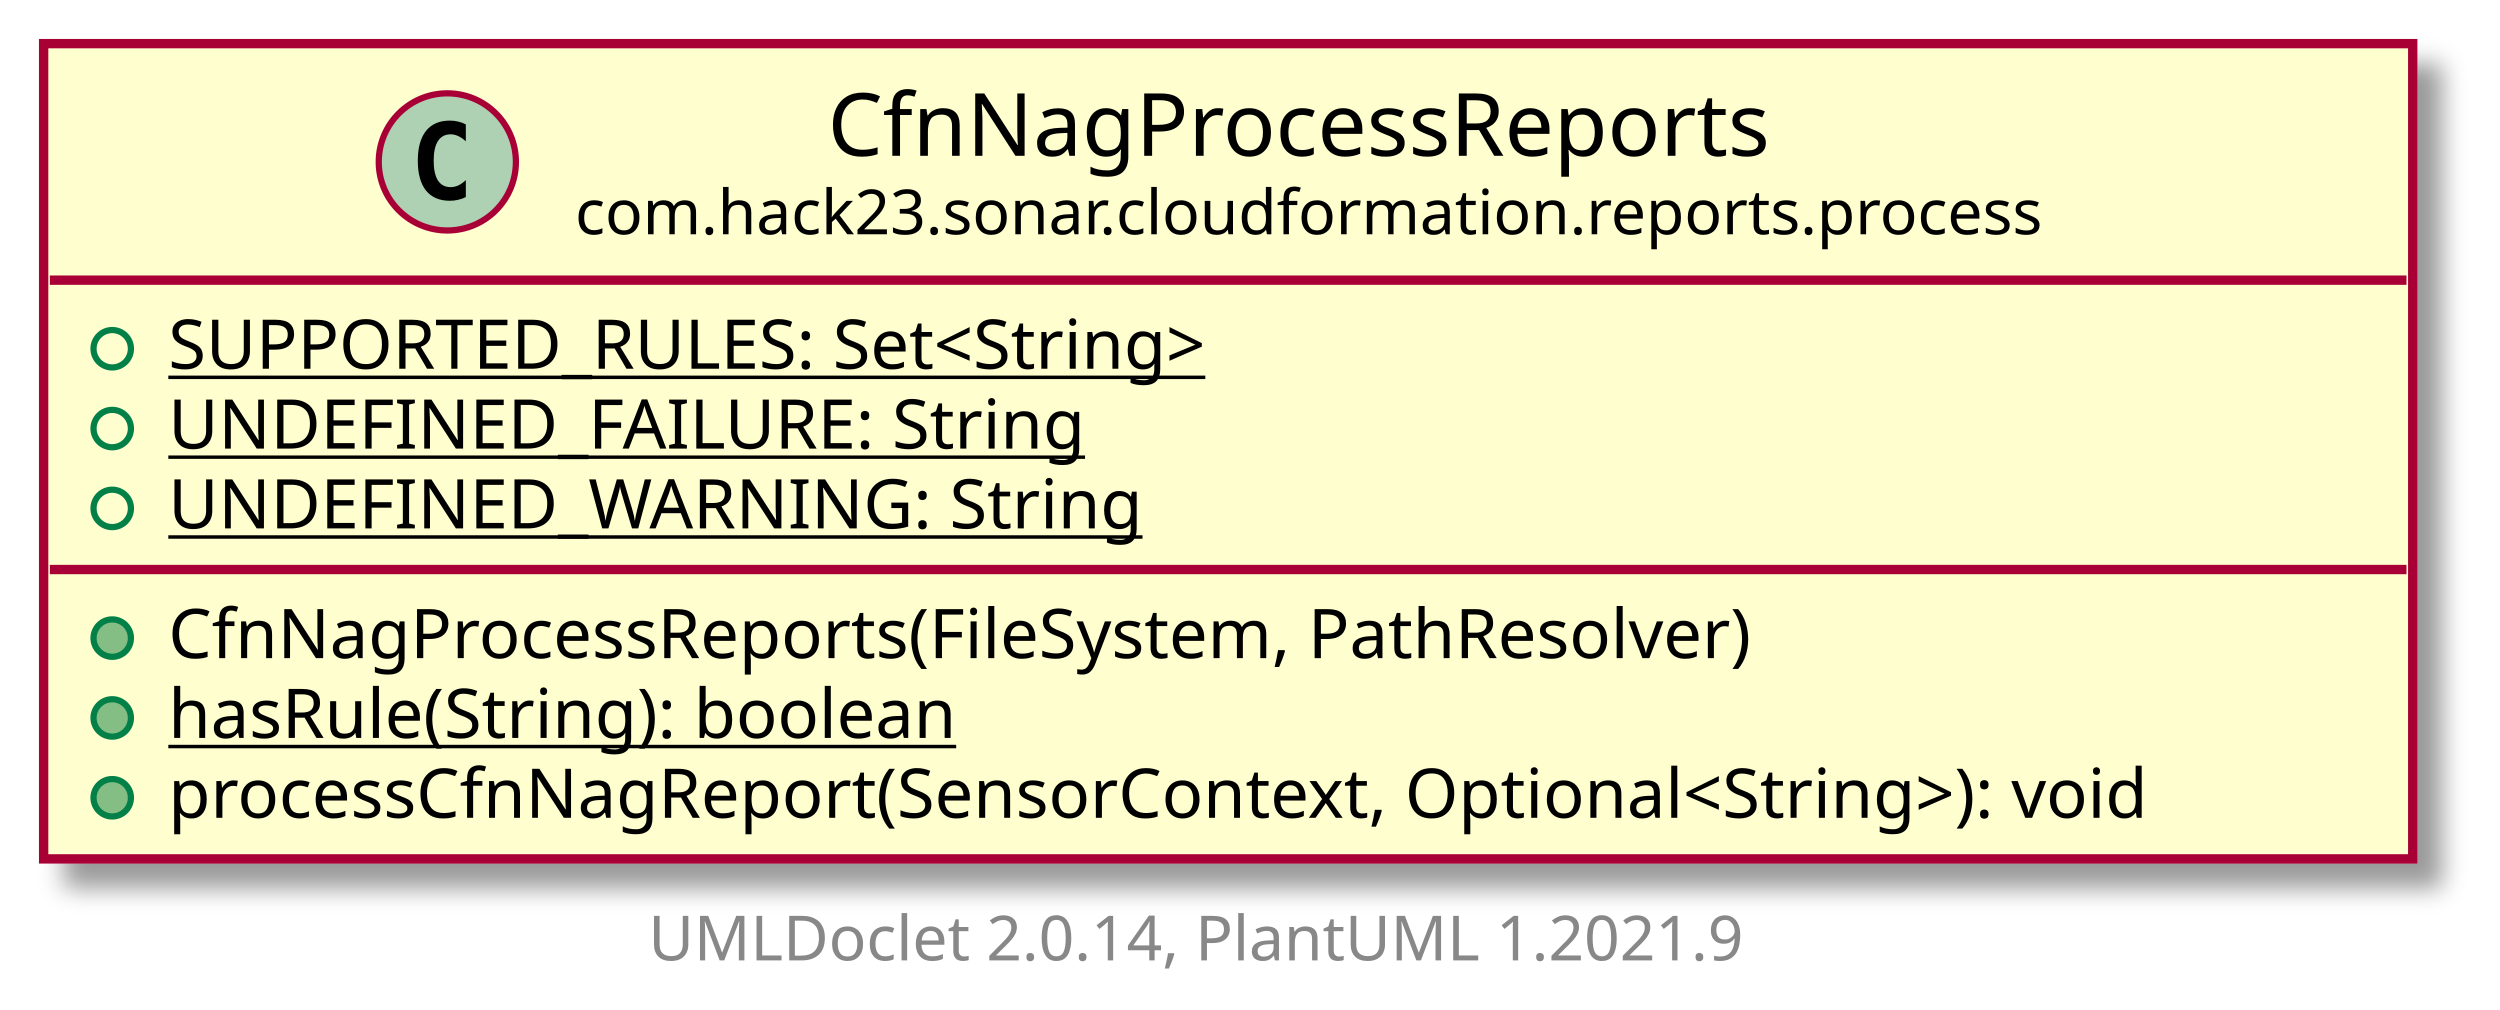
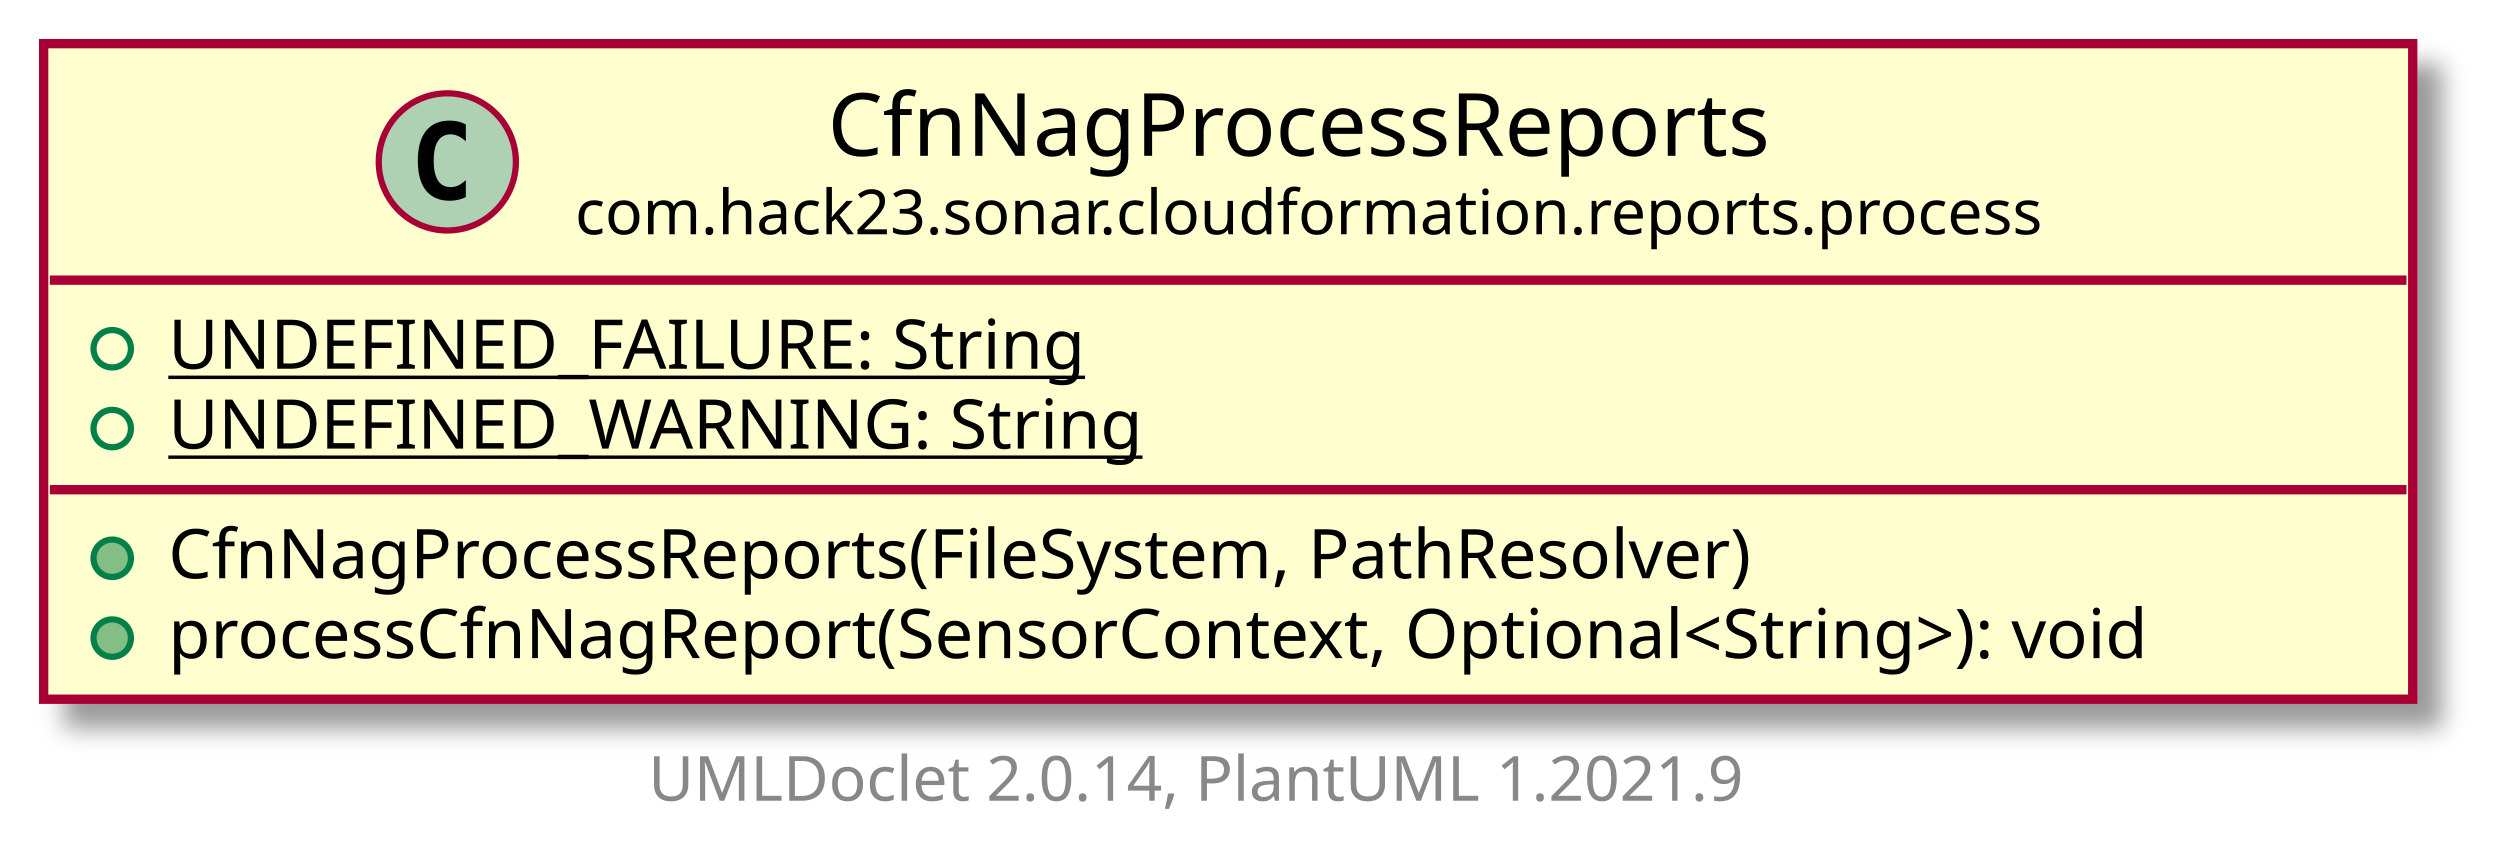
- <svg xmlns="http://www.w3.org/2000/svg" xmlns:xlink="http://www.w3.org/1999/xlink" contentScriptType="application/ecmascript" contentStyleType="text/css" height="162px" preserveAspectRatio="none" style="width:401px;height:162px;background:#FFFFFF;" version="1.1" viewBox="0 0 401 162" width="401px" zoomAndPan="magnify">
+ <svg xmlns="http://www.w3.org/2000/svg" xmlns:xlink="http://www.w3.org/1999/xlink" contentScriptType="application/ecmascript" contentStyleType="text/css" height="136px" preserveAspectRatio="none" style="width:401px;height:136px;background:#FFFFFF;" version="1.1" viewBox="0 0 401 136" width="401px" zoomAndPan="magnify">
  <defs>
-     <filter height="300%" id="fkzwgnwg0f9dv" width="300%" x="-1" y="-1">
+     <filter height="300%" id="f15ork9kv9wxzm" width="300%" x="-1" y="-1">
      <feGaussianBlur result="blurOut" stdDeviation="2.0" />
      <feColorMatrix in="blurOut" result="blurOut2" type="matrix" values="0 0 0 0 0 0 0 0 0 0 0 0 0 0 0 0 0 0 .4 0" />
      <feOffset dx="4.0" dy="4.0" in="blurOut2" result="blurOut3" />
      <feBlend in="SourceGraphic" in2="blurOut3" mode="normal" />
    </filter>
  </defs>
  <g>
    <a href="CfnNagProcessReports.html" target="_top" title="CfnNagProcessReports.html" xlink:actuate="onRequest" xlink:href="CfnNagProcessReports.html" xlink:show="new" xlink:title="CfnNagProcessReports.html" xlink:type="simple">
-       <rect codeLine="5" fill="#FEFECE" filter="url(#fkzwgnwg0f9dv)" height="130.766" id="com.hack23.sonar.cloudformation.reports.process.CfnNagProcessReports" style="stroke:#A80036;stroke-width:1.5;" width="380" x="7" y="7" />
+       <rect codeLine="5" fill="#FEFECE" filter="url(#f15ork9kv9wxzm)" height="105.156" id="com.hack23.sonar.cloudformation.reports.process.CfnNagProcessReports" style="stroke:#A80036;stroke-width:1.5;" width="380" x="7" y="7" />
      <ellipse cx="71.75" cy="25.969" fill="#ADD1B2" rx="11" ry="11" style="stroke:#A80036;stroke-width:1.0;" />
      <path d="M74.719,31.609 Q74.141,31.906 73.5,32.047 Q72.859,32.203 72.156,32.203 Q69.656,32.203 68.328,30.562 Q67.016,28.906 67.016,25.781 Q67.016,22.656 68.328,21 Q69.656,19.344 72.156,19.344 Q72.859,19.344 73.5,19.5 Q74.156,19.656 74.719,19.953 L74.719,22.672 Q74.094,22.094 73.5,21.828 Q72.906,21.547 72.281,21.547 Q70.938,21.547 70.25,22.625 Q69.562,23.688 69.562,25.781 Q69.562,27.875 70.25,28.953 Q70.938,30.016 72.281,30.016 Q72.906,30.016 73.5,29.75 Q74.094,29.469 74.719,28.891 L74.719,31.609 Z " fill="#000000" />
      <text fill="#000000" font-family="sans-serif" font-size="14" lengthAdjust="spacing" textLength="161" x="132.75" y="24.995">CfnNagProcessReports</text>
      <text fill="#000000" font-family="sans-serif" font-size="10" lengthAdjust="spacing" textLength="242" x="92.25" y="37.579">com.hack23.sonar.cloudformation.reports.process</text>
      <line style="stroke:#A80036;stroke-width:1.5;" x1="8" x2="386" y1="44.938" y2="44.938" />
      <ellipse cx="18" cy="55.938" rx="3" ry="3" style="stroke:#038048;stroke-width:1.0;fill:none;" />
-       <text fill="#000000" font-family="sans-serif" font-size="11" lengthAdjust="spacing" text-decoration="underline" textLength="189" x="27" y="59.148">SUPPORTED_RULES: Set&lt;String&gt;</text>
+       <text fill="#000000" font-family="sans-serif" font-size="11" lengthAdjust="spacing" text-decoration="underline" textLength="155" x="27" y="59.148">UNDEFINED_FAILURE: String</text>
      <ellipse cx="18" cy="68.742" rx="3" ry="3" style="stroke:#038048;stroke-width:1.0;fill:none;" />
-       <text fill="#000000" font-family="sans-serif" font-size="11" lengthAdjust="spacing" text-decoration="underline" textLength="155" x="27" y="71.953">UNDEFINED_FAILURE: String</text>
-       <ellipse cx="18" cy="81.547" rx="3" ry="3" style="stroke:#038048;stroke-width:1.0;fill:none;" />
-       <text fill="#000000" font-family="sans-serif" font-size="11" lengthAdjust="spacing" text-decoration="underline" textLength="162" x="27" y="84.757">UNDEFINED_WARNING: String</text>
-       <line style="stroke:#A80036;stroke-width:1.5;" x1="8" x2="386" y1="91.352" y2="91.352" />
+       <text fill="#000000" font-family="sans-serif" font-size="11" lengthAdjust="spacing" text-decoration="underline" textLength="162" x="27" y="71.953">UNDEFINED_WARNING: String</text>
+       <line style="stroke:#A80036;stroke-width:1.5;" x1="8" x2="386" y1="78.547" y2="78.547" />
+       <ellipse cx="18" cy="89.547" fill="#84BE84" rx="3" ry="3" style="stroke:#038048;stroke-width:1.0;" />
+       <text fill="#000000" font-family="sans-serif" font-size="11" lengthAdjust="spacing" textLength="283" x="27" y="92.757">CfnNagProcessReports(FileSystem, PathResolver)</text>
      <ellipse cx="18" cy="102.352" fill="#84BE84" rx="3" ry="3" style="stroke:#038048;stroke-width:1.0;" />
-       <text fill="#000000" font-family="sans-serif" font-size="11" lengthAdjust="spacing" textLength="283" x="27" y="105.562">CfnNagProcessReports(FileSystem, PathResolver)</text>
-       <ellipse cx="18" cy="115.156" fill="#84BE84" rx="3" ry="3" style="stroke:#038048;stroke-width:1.0;" />
-       <text fill="#000000" font-family="sans-serif" font-size="11" lengthAdjust="spacing" text-decoration="underline" textLength="140" x="27" y="118.367">hasRule(String): boolean</text>
-       <ellipse cx="18" cy="127.961" fill="#84BE84" rx="3" ry="3" style="stroke:#038048;stroke-width:1.0;" />
-       <text fill="#000000" font-family="sans-serif" font-size="11" lengthAdjust="spacing" textLength="354" x="27" y="131.171">processCfnNagReport(SensorContext, Optional&lt;String&gt;): void</text>
+       <text fill="#000000" font-family="sans-serif" font-size="11" lengthAdjust="spacing" textLength="354" x="27" y="105.562">processCfnNagReport(SensorContext, Optional&lt;String&gt;): void</text>
    </a>
-     <text fill="#888888" font-family="sans-serif" font-size="10" lengthAdjust="spacing" textLength="186" x="104" y="154.048">UMLDoclet 2.0.14, PlantUML 1.2021.9</text>
+     <text fill="#888888" font-family="sans-serif" font-size="10" lengthAdjust="spacing" textLength="186" x="104" y="128.439">UMLDoclet 2.0.14, PlantUML 1.2021.9</text>
  </g>
</svg>
